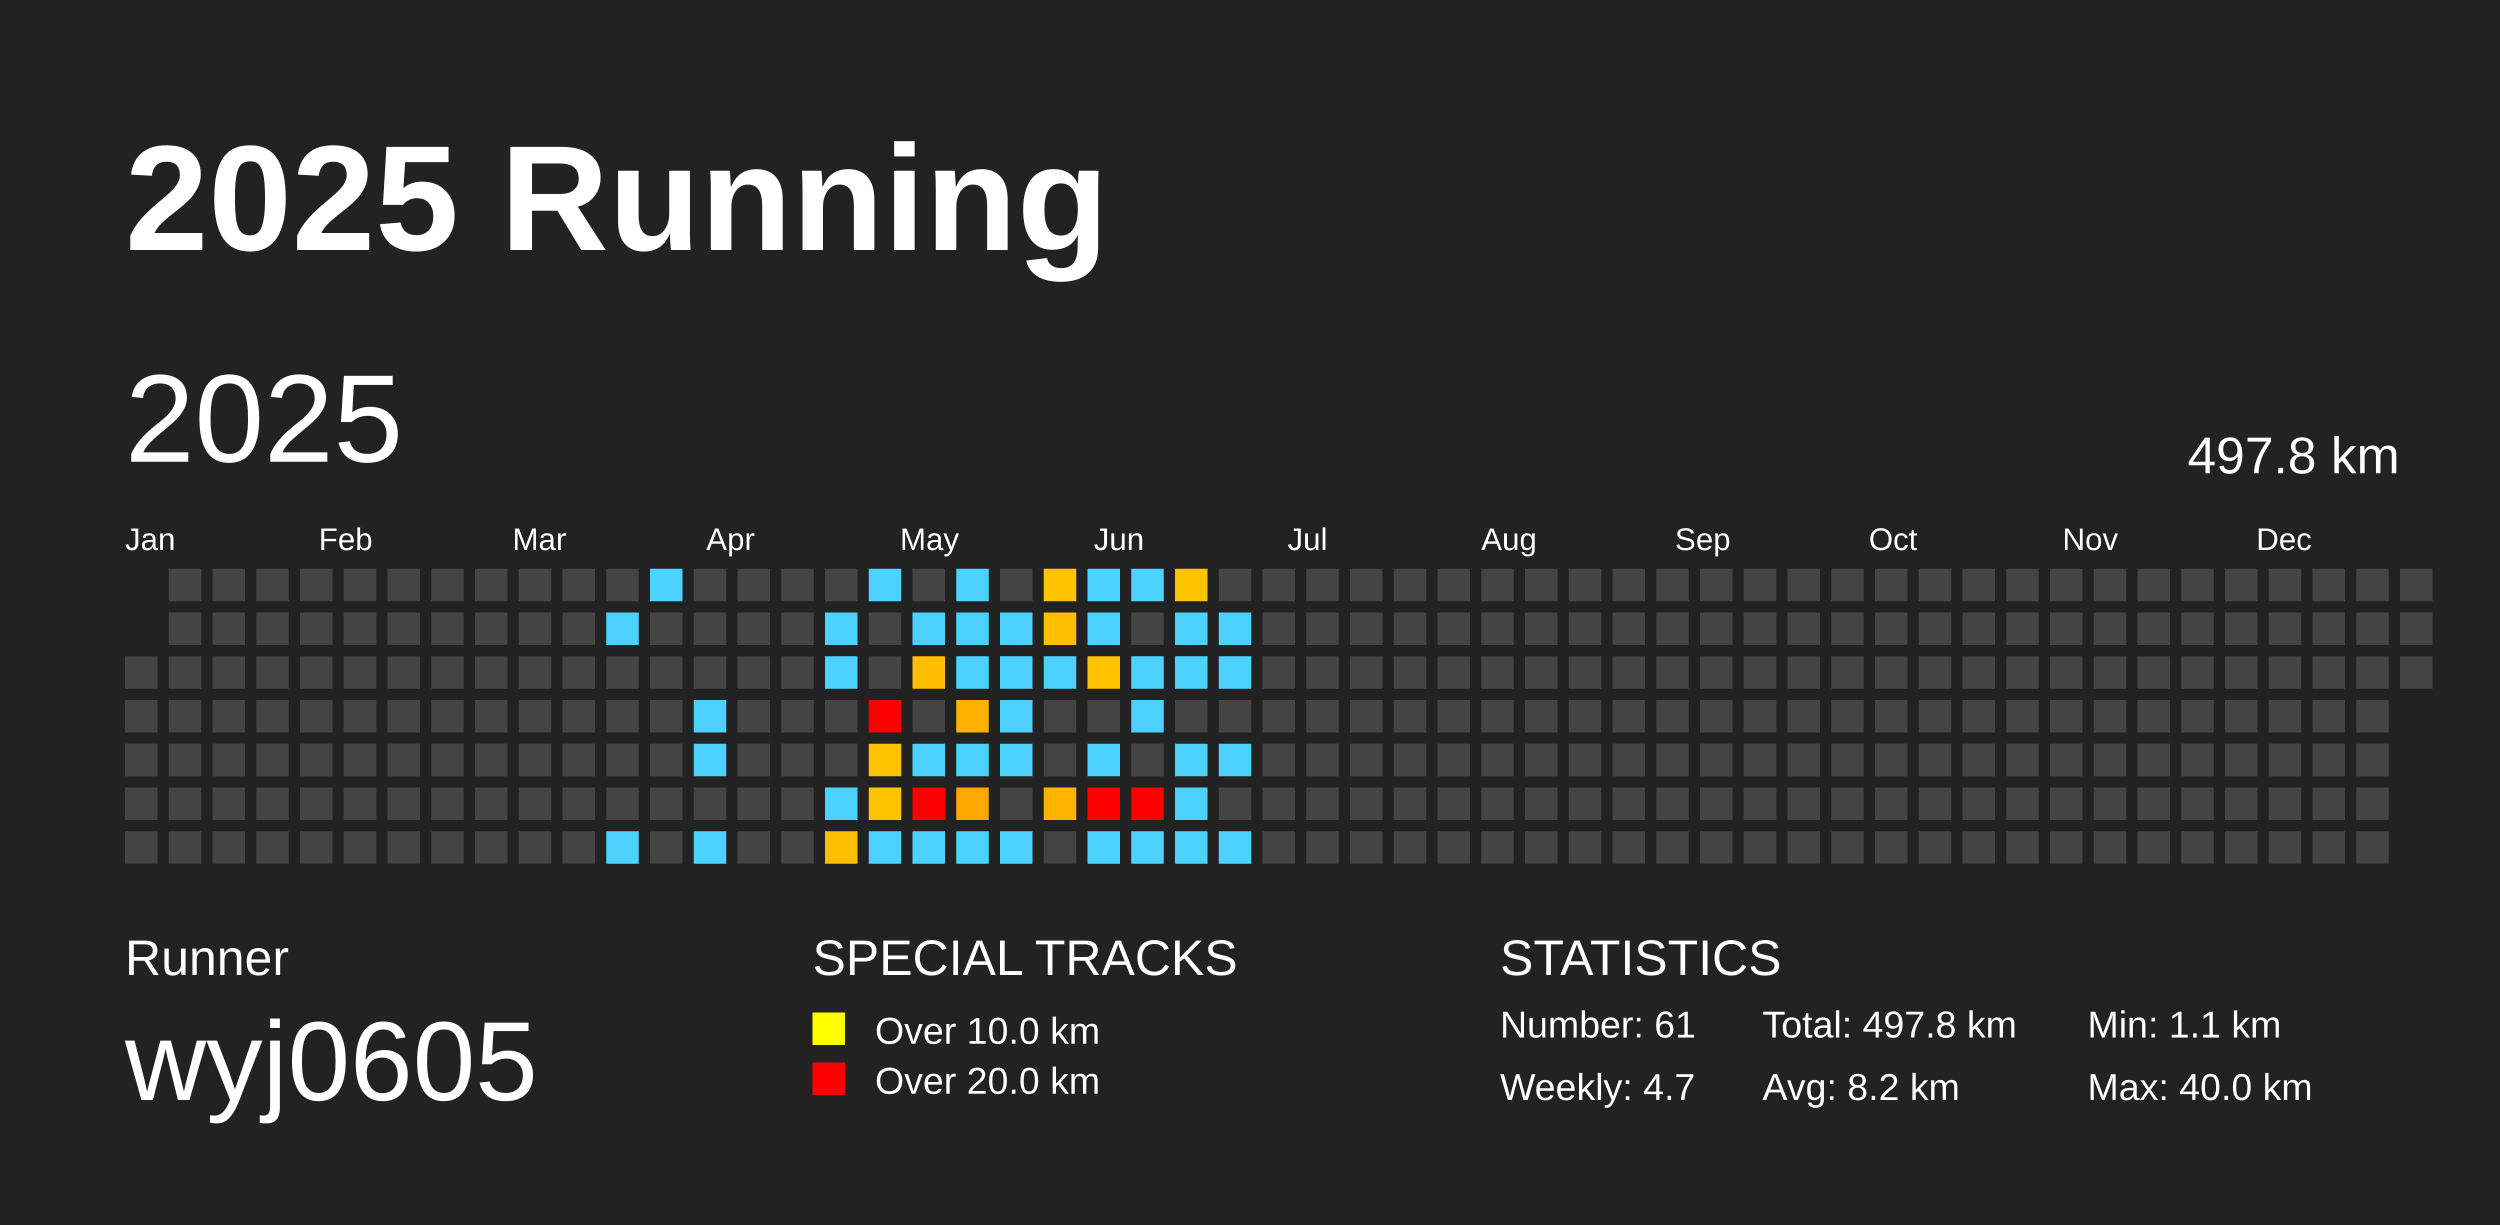
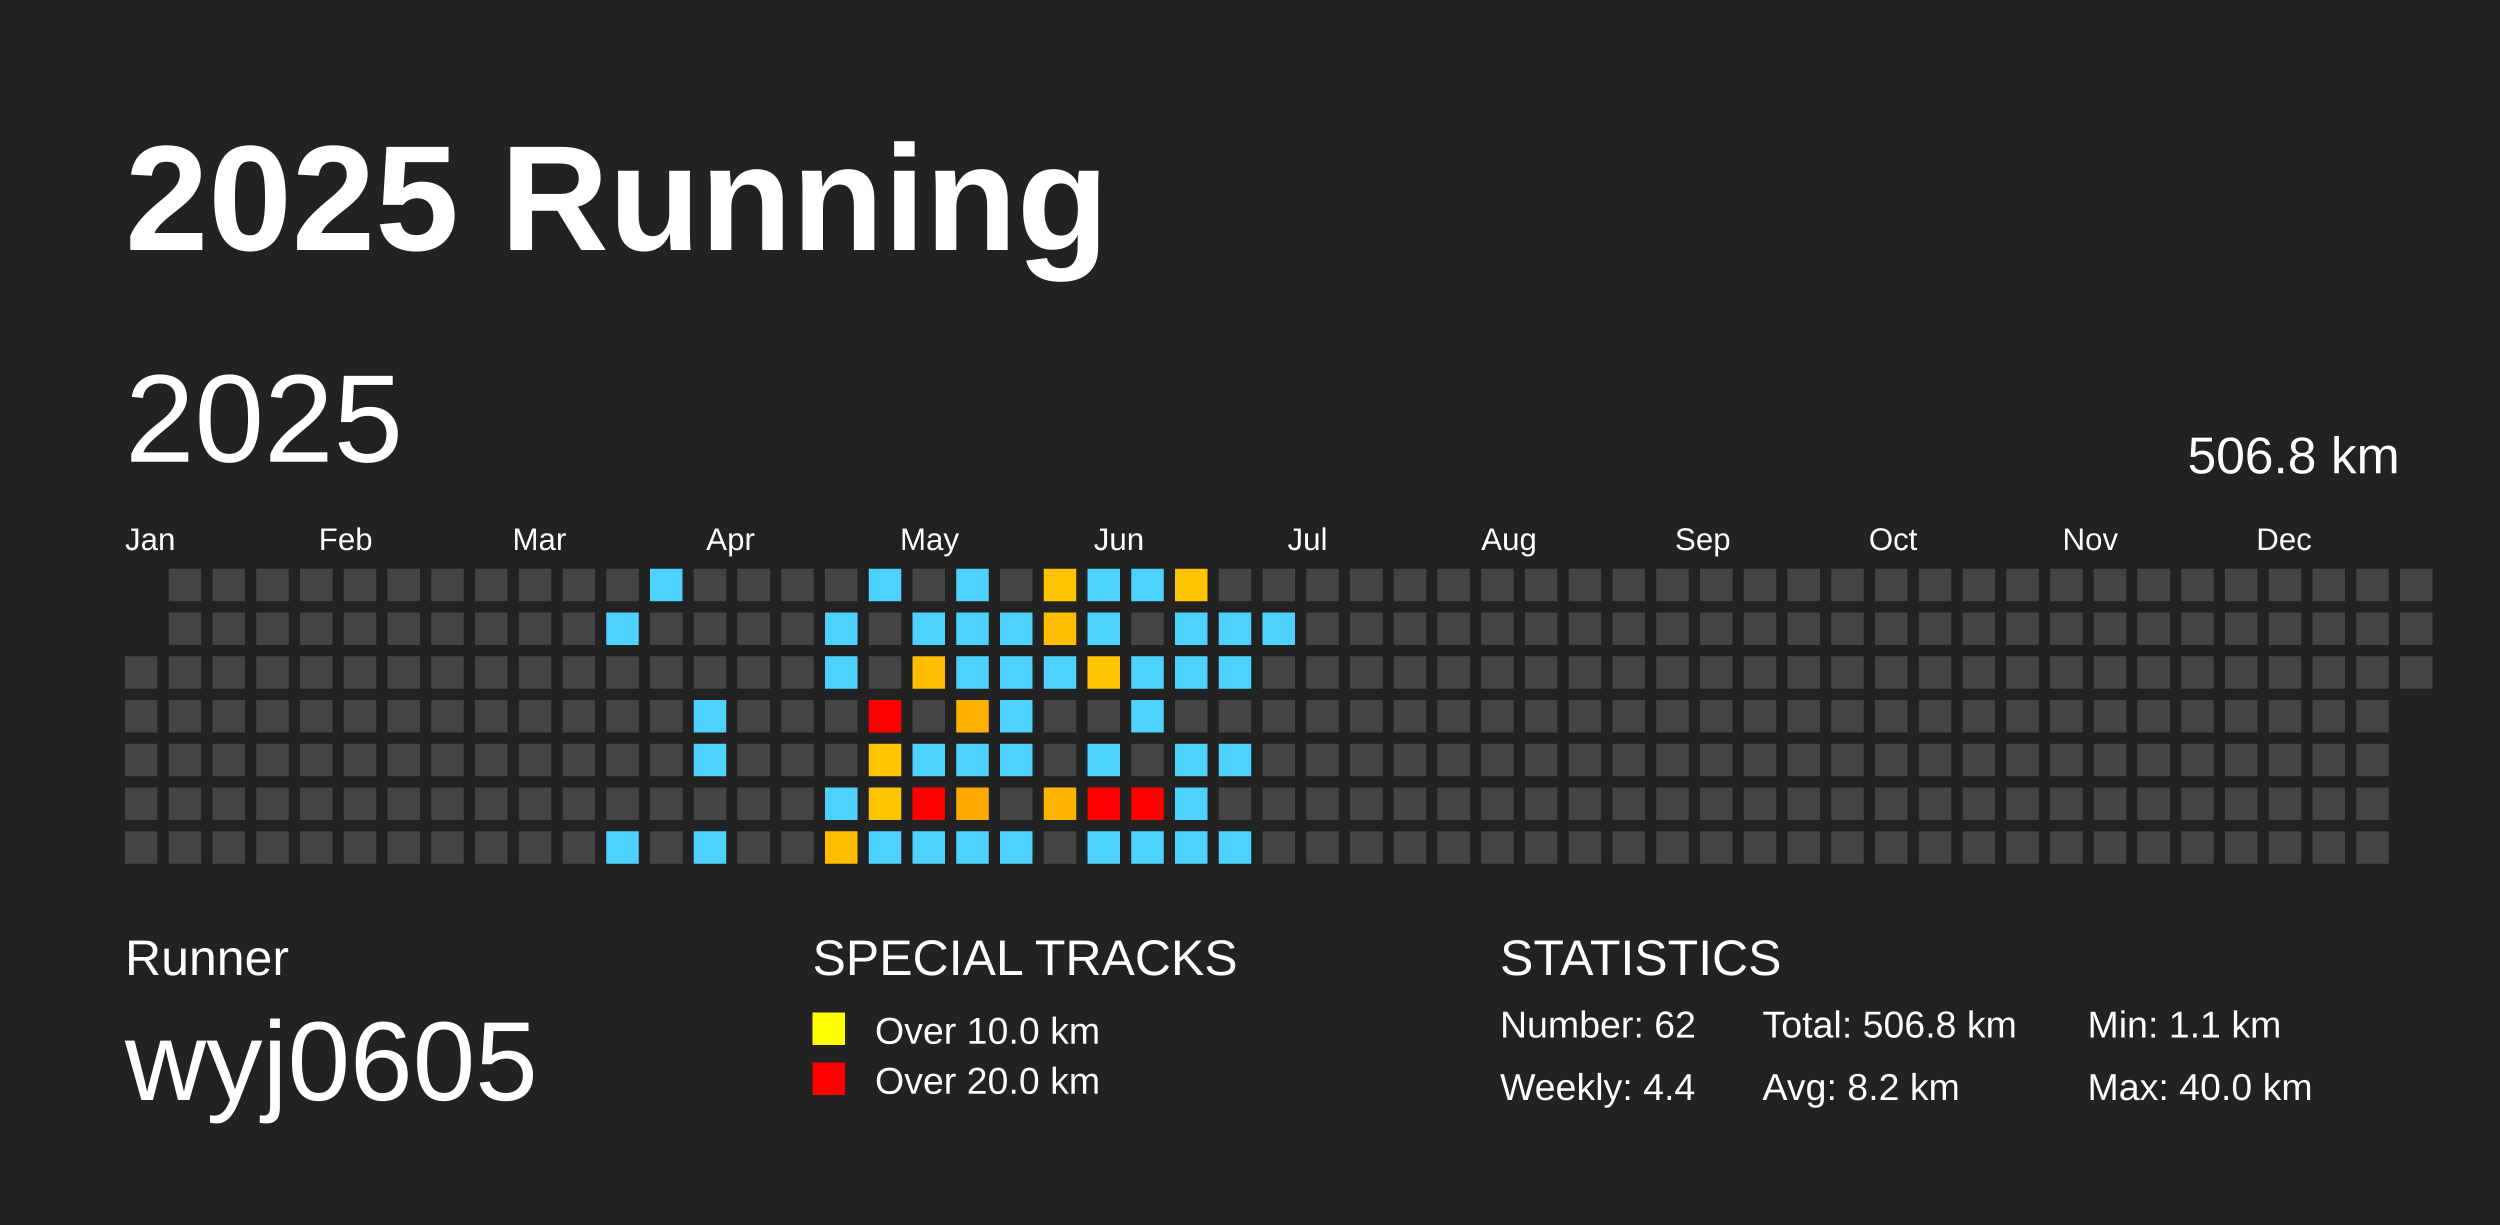
<svg xmlns="http://www.w3.org/2000/svg" baseProfile="full" height="98mm" version="1.1" viewBox="0,0,200,98" width="200mm">
  <defs />
  <rect fill="#222222" height="98" width="200" x="0" y="0" />
  <text fill="#FFFFFF" style="font-size:12px; font-family:Arial; font-weight:bold;" x="10" y="20">2025 Running</text>
  <text fill="#FFFFFF" style="font-size:4px; font-family:Arial" x="10" y="78">Runner</text>
  <text fill="#FFFFFF" style="font-size:9px; font-family:Arial" x="10" y="88">wyj0605</text>
  <text fill="#FFFFFF" style="font-size:4px; font-family:Arial" x="65" y="78">SPECIAL TRACKS</text>
  <rect fill="yellow" height="2.6" width="2.6" x="65" y="81" />
  <text fill="#FFFFFF" style="font-size:3px; font-family:Arial" x="70" y="83.5">Over 10.0 km</text>
  <rect fill="red" height="2.6" width="2.6" x="65" y="85" />
  <text fill="#FFFFFF" style="font-size:3px; font-family:Arial" x="70" y="87.5">Over 20.0 km</text>
  <text fill="#FFFFFF" style="font-size:4px; font-family:Arial" x="120" y="78">STATISTICS</text>
-   <text fill="#FFFFFF" style="font-size:3px; font-family:Arial" x="120" y="83">Number: 61</text>
-   <text fill="#FFFFFF" style="font-size:3px; font-family:Arial" x="120" y="88">Weekly: 4.7</text>
-   <text fill="#FFFFFF" style="font-size:3px; font-family:Arial" x="141" y="83">Total: 497.8 km</text>
+   <text fill="#FFFFFF" style="font-size:3px; font-family:Arial" x="120" y="83">Number: 62</text>
+   <text fill="#FFFFFF" style="font-size:3px; font-family:Arial" x="120" y="88">Weekly: 4.4</text>
+   <text fill="#FFFFFF" style="font-size:3px; font-family:Arial" x="141" y="83">Total: 506.8 km</text>
  <text fill="#FFFFFF" style="font-size:3px; font-family:Arial" x="141" y="88">Avg: 8.2 km</text>
  <text fill="#FFFFFF" style="font-size:3px; font-family:Arial" x="167" y="83">Min: 1.1 km</text>
  <text fill="#FFFFFF" style="font-size:3px; font-family:Arial" x="167" y="88">Max: 40.0 km</text>
  <text dominant-baseline="hanging" fill="#FFFFFF" style="font-size:10.0px; font-family:Arial;" x="10" y="30">2025</text>
-   <text dominant-baseline="hanging" fill="#FFFFFF" style="font-size:4.125px; font-family:Arial;" x="175" y="35">497.8 km</text>
+   <text dominant-baseline="hanging" fill="#FFFFFF" style="font-size:4.125px; font-family:Arial;" x="175" y="35">506.8 km</text>
  <text fill="#FFFFFF" style="font-size:2.5px; font-family:Arial" x="10.0" y="44">Jan</text>
  <text fill="#FFFFFF" style="font-size:2.5px; font-family:Arial" x="25.5" y="44">Feb</text>
  <text fill="#FFFFFF" style="font-size:2.5px; font-family:Arial" x="41.0" y="44">Mar</text>
  <text fill="#FFFFFF" style="font-size:2.5px; font-family:Arial" x="56.5" y="44">Apr</text>
  <text fill="#FFFFFF" style="font-size:2.5px; font-family:Arial" x="72.0" y="44">May</text>
  <text fill="#FFFFFF" style="font-size:2.5px; font-family:Arial" x="87.5" y="44">Jun</text>
  <text fill="#FFFFFF" style="font-size:2.5px; font-family:Arial" x="103.0" y="44">Jul</text>
  <text fill="#FFFFFF" style="font-size:2.5px; font-family:Arial" x="118.5" y="44">Aug</text>
  <text fill="#FFFFFF" style="font-size:2.5px; font-family:Arial" x="134.0" y="44">Sep</text>
  <text fill="#FFFFFF" style="font-size:2.5px; font-family:Arial" x="149.5" y="44">Oct</text>
  <text fill="#FFFFFF" style="font-size:2.5px; font-family:Arial" x="165.0" y="44">Nov</text>
  <text fill="#FFFFFF" style="font-size:2.5px; font-family:Arial" x="180.5" y="44">Dec</text>
  <rect fill="#444444" height="2.6" width="2.6" x="10.0" y="52.5" />
  <rect fill="#444444" height="2.6" width="2.6" x="10.0" y="56.0" />
  <rect fill="#444444" height="2.6" width="2.6" x="10.0" y="59.5" />
  <rect fill="#444444" height="2.6" width="2.6" x="10.0" y="63.0" />
  <rect fill="#444444" height="2.6" width="2.6" x="10.0" y="66.5" />
  <rect fill="#444444" height="2.6" width="2.6" x="13.5" y="45.5" />
  <rect fill="#444444" height="2.6" width="2.6" x="13.5" y="49.0" />
  <rect fill="#444444" height="2.6" width="2.6" x="13.5" y="52.5" />
  <rect fill="#444444" height="2.6" width="2.6" x="13.5" y="56.0" />
  <rect fill="#444444" height="2.6" width="2.6" x="13.5" y="59.5" />
  <rect fill="#444444" height="2.6" width="2.6" x="13.5" y="63.0" />
  <rect fill="#444444" height="2.6" width="2.6" x="13.5" y="66.5" />
  <rect fill="#444444" height="2.6" width="2.6" x="17.0" y="45.5" />
  <rect fill="#444444" height="2.6" width="2.6" x="17.0" y="49.0" />
  <rect fill="#444444" height="2.6" width="2.6" x="17.0" y="52.5" />
  <rect fill="#444444" height="2.6" width="2.6" x="17.0" y="56.0" />
  <rect fill="#444444" height="2.6" width="2.6" x="17.0" y="59.5" />
  <rect fill="#444444" height="2.6" width="2.6" x="17.0" y="63.0" />
  <rect fill="#444444" height="2.6" width="2.6" x="17.0" y="66.5" />
  <rect fill="#444444" height="2.6" width="2.6" x="20.5" y="45.5" />
  <rect fill="#444444" height="2.6" width="2.6" x="20.5" y="49.0" />
  <rect fill="#444444" height="2.6" width="2.6" x="20.5" y="52.5" />
  <rect fill="#444444" height="2.6" width="2.6" x="20.5" y="56.0" />
  <rect fill="#444444" height="2.6" width="2.6" x="20.5" y="59.5" />
  <rect fill="#444444" height="2.6" width="2.6" x="20.5" y="63.0" />
  <rect fill="#444444" height="2.6" width="2.6" x="20.5" y="66.5" />
  <rect fill="#444444" height="2.6" width="2.6" x="24.0" y="45.5" />
  <rect fill="#444444" height="2.6" width="2.6" x="24.0" y="49.0" />
  <rect fill="#444444" height="2.6" width="2.6" x="24.0" y="52.5" />
  <rect fill="#444444" height="2.6" width="2.6" x="24.0" y="56.0" />
  <rect fill="#444444" height="2.6" width="2.6" x="24.0" y="59.5" />
  <rect fill="#444444" height="2.6" width="2.6" x="24.0" y="63.0" />
  <rect fill="#444444" height="2.6" width="2.6" x="24.0" y="66.5" />
  <rect fill="#444444" height="2.6" width="2.6" x="27.5" y="45.5" />
  <rect fill="#444444" height="2.6" width="2.6" x="27.5" y="49.0" />
  <rect fill="#444444" height="2.6" width="2.6" x="27.5" y="52.5" />
  <rect fill="#444444" height="2.6" width="2.6" x="27.5" y="56.0" />
  <rect fill="#444444" height="2.6" width="2.6" x="27.5" y="59.5" />
  <rect fill="#444444" height="2.6" width="2.6" x="27.5" y="63.0" />
  <rect fill="#444444" height="2.6" width="2.6" x="27.5" y="66.5" />
  <rect fill="#444444" height="2.6" width="2.6" x="31.0" y="45.5" />
  <rect fill="#444444" height="2.6" width="2.6" x="31.0" y="49.0" />
  <rect fill="#444444" height="2.6" width="2.6" x="31.0" y="52.5" />
  <rect fill="#444444" height="2.6" width="2.6" x="31.0" y="56.0" />
  <rect fill="#444444" height="2.6" width="2.6" x="31.0" y="59.5" />
  <rect fill="#444444" height="2.6" width="2.6" x="31.0" y="63.0" />
  <rect fill="#444444" height="2.6" width="2.6" x="31.0" y="66.5" />
  <rect fill="#444444" height="2.6" width="2.6" x="34.5" y="45.5" />
  <rect fill="#444444" height="2.6" width="2.6" x="34.5" y="49.0" />
  <rect fill="#444444" height="2.6" width="2.6" x="34.5" y="52.5" />
  <rect fill="#444444" height="2.6" width="2.6" x="34.5" y="56.0" />
  <rect fill="#444444" height="2.6" width="2.6" x="34.5" y="59.5" />
  <rect fill="#444444" height="2.6" width="2.6" x="34.5" y="63.0" />
  <rect fill="#444444" height="2.6" width="2.6" x="34.5" y="66.5" />
  <rect fill="#444444" height="2.6" width="2.6" x="38.0" y="45.5" />
  <rect fill="#444444" height="2.6" width="2.6" x="38.0" y="49.0" />
  <rect fill="#444444" height="2.6" width="2.6" x="38.0" y="52.5" />
  <rect fill="#444444" height="2.6" width="2.6" x="38.0" y="56.0" />
  <rect fill="#444444" height="2.6" width="2.6" x="38.0" y="59.5" />
  <rect fill="#444444" height="2.6" width="2.6" x="38.0" y="63.0" />
  <rect fill="#444444" height="2.6" width="2.6" x="38.0" y="66.5" />
  <rect fill="#444444" height="2.6" width="2.6" x="41.5" y="45.5" />
  <rect fill="#444444" height="2.6" width="2.6" x="41.5" y="49.0" />
  <rect fill="#444444" height="2.6" width="2.6" x="41.5" y="52.5" />
  <rect fill="#444444" height="2.6" width="2.6" x="41.5" y="56.0" />
  <rect fill="#444444" height="2.6" width="2.6" x="41.5" y="59.5" />
  <rect fill="#444444" height="2.6" width="2.6" x="41.5" y="63.0" />
  <rect fill="#444444" height="2.6" width="2.6" x="41.5" y="66.5" />
  <rect fill="#444444" height="2.6" width="2.6" x="45.0" y="45.5" />
  <rect fill="#444444" height="2.6" width="2.6" x="45.0" y="49.0" />
  <rect fill="#444444" height="2.6" width="2.6" x="45.0" y="52.5" />
  <rect fill="#444444" height="2.6" width="2.6" x="45.0" y="56.0" />
  <rect fill="#444444" height="2.6" width="2.6" x="45.0" y="59.5" />
  <rect fill="#444444" height="2.6" width="2.6" x="45.0" y="63.0" />
  <rect fill="#444444" height="2.6" width="2.6" x="45.0" y="66.5" />
  <rect fill="#444444" height="2.6" width="2.6" x="48.5" y="45.5" />
  <rect fill="#4dd2ff" height="2.6" width="2.6" x="48.5" y="49.0" />
  <rect fill="#444444" height="2.6" width="2.6" x="48.5" y="52.5" />
  <rect fill="#444444" height="2.6" width="2.6" x="48.5" y="56.0" />
  <rect fill="#444444" height="2.6" width="2.6" x="48.5" y="59.5" />
  <rect fill="#444444" height="2.6" width="2.6" x="48.5" y="63.0" />
  <rect fill="#4dd2ff" height="2.6" width="2.6" x="48.5" y="66.5" />
  <rect fill="#4dd2ff" height="2.6" width="2.6" x="52.0" y="45.5" />
  <rect fill="#444444" height="2.6" width="2.6" x="52.0" y="49.0" />
  <rect fill="#444444" height="2.6" width="2.6" x="52.0" y="52.5" />
  <rect fill="#444444" height="2.6" width="2.6" x="52.0" y="56.0" />
  <rect fill="#444444" height="2.6" width="2.6" x="52.0" y="59.5" />
  <rect fill="#444444" height="2.6" width="2.6" x="52.0" y="63.0" />
  <rect fill="#444444" height="2.6" width="2.6" x="52.0" y="66.5" />
  <rect fill="#444444" height="2.6" width="2.6" x="55.5" y="45.5" />
  <rect fill="#444444" height="2.6" width="2.6" x="55.5" y="49.0" />
  <rect fill="#444444" height="2.6" width="2.6" x="55.5" y="52.5" />
  <rect fill="#4dd2ff" height="2.6" width="2.6" x="55.5" y="56.0" />
  <rect fill="#4dd2ff" height="2.6" width="2.6" x="55.5" y="59.5" />
  <rect fill="#444444" height="2.6" width="2.6" x="55.5" y="63.0" />
  <rect fill="#4dd2ff" height="2.6" width="2.6" x="55.5" y="66.5" />
  <rect fill="#444444" height="2.6" width="2.6" x="59.0" y="45.5" />
  <rect fill="#444444" height="2.6" width="2.6" x="59.0" y="49.0" />
  <rect fill="#444444" height="2.6" width="2.6" x="59.0" y="52.5" />
  <rect fill="#444444" height="2.6" width="2.6" x="59.0" y="56.0" />
  <rect fill="#444444" height="2.6" width="2.6" x="59.0" y="59.5" />
  <rect fill="#444444" height="2.6" width="2.6" x="59.0" y="63.0" />
  <rect fill="#444444" height="2.6" width="2.6" x="59.0" y="66.5" />
  <rect fill="#444444" height="2.6" width="2.6" x="62.5" y="45.5" />
  <rect fill="#444444" height="2.6" width="2.6" x="62.5" y="49.0" />
  <rect fill="#444444" height="2.6" width="2.6" x="62.5" y="52.5" />
  <rect fill="#444444" height="2.6" width="2.6" x="62.5" y="56.0" />
  <rect fill="#444444" height="2.6" width="2.6" x="62.5" y="59.5" />
  <rect fill="#444444" height="2.6" width="2.6" x="62.5" y="63.0" />
  <rect fill="#444444" height="2.6" width="2.6" x="62.5" y="66.5" />
  <rect fill="#444444" height="2.6" width="2.6" x="66.0" y="45.5" />
  <rect fill="#4dd2ff" height="2.6" width="2.6" x="66.0" y="49.0" />
  <rect fill="#4dd2ff" height="2.6" width="2.6" x="66.0" y="52.5" />
  <rect fill="#444444" height="2.6" width="2.6" x="66.0" y="56.0" />
  <rect fill="#444444" height="2.6" width="2.6" x="66.0" y="59.5" />
  <rect fill="#4dd2ff" height="2.6" width="2.6" x="66.0" y="63.0" />
  <rect fill="#ffbf00" height="2.6" width="2.6" x="66.0" y="66.5" />
  <rect fill="#4dd2ff" height="2.6" width="2.6" x="69.5" y="45.5" />
  <rect fill="#444444" height="2.6" width="2.6" x="69.5" y="49.0" />
  <rect fill="#444444" height="2.6" width="2.6" x="69.5" y="52.5" />
  <rect fill="red" height="2.6" width="2.6" x="69.5" y="56.0" />
  <rect fill="#ffc400" height="2.6" width="2.6" x="69.5" y="59.5" />
  <rect fill="#ffc400" height="2.6" width="2.6" x="69.5" y="63.0" />
  <rect fill="#4dd2ff" height="2.6" width="2.6" x="69.5" y="66.5" />
  <rect fill="#444444" height="2.6" width="2.6" x="73.0" y="45.5" />
  <rect fill="#4dd2ff" height="2.6" width="2.6" x="73.0" y="49.0" />
  <rect fill="#ffbd00" height="2.6" width="2.6" x="73.0" y="52.5" />
  <rect fill="#444444" height="2.6" width="2.6" x="73.0" y="56.0" />
  <rect fill="#4dd2ff" height="2.6" width="2.6" x="73.0" y="59.5" />
  <rect fill="red" height="2.6" width="2.6" x="73.0" y="63.0" />
  <rect fill="#4dd2ff" height="2.6" width="2.6" x="73.0" y="66.5" />
  <rect fill="#4dd2ff" height="2.6" width="2.6" x="76.5" y="45.5" />
  <rect fill="#4dd2ff" height="2.6" width="2.6" x="76.5" y="49.0" />
  <rect fill="#4dd2ff" height="2.6" width="2.6" x="76.5" y="52.5" />
  <rect fill="#ffb100" height="2.6" width="2.6" x="76.5" y="56.0" />
  <rect fill="#4dd2ff" height="2.6" width="2.6" x="76.5" y="59.5" />
  <rect fill="#ffa900" height="2.6" width="2.6" x="76.5" y="63.0" />
  <rect fill="#4dd2ff" height="2.6" width="2.6" x="76.5" y="66.5" />
  <rect fill="#444444" height="2.6" width="2.6" x="80.0" y="45.5" />
  <rect fill="#4dd2ff" height="2.6" width="2.6" x="80.0" y="49.0" />
  <rect fill="#4dd2ff" height="2.6" width="2.6" x="80.0" y="52.5" />
  <rect fill="#4dd2ff" height="2.6" width="2.6" x="80.0" y="56.0" />
  <rect fill="#4dd2ff" height="2.6" width="2.6" x="80.0" y="59.5" />
  <rect fill="#444444" height="2.6" width="2.6" x="80.0" y="63.0" />
  <rect fill="#4dd2ff" height="2.6" width="2.6" x="80.0" y="66.5" />
  <rect fill="#ffc300" height="2.6" width="2.6" x="83.5" y="45.5" />
  <rect fill="#ffbf00" height="2.6" width="2.6" x="83.5" y="49.0" />
  <rect fill="#4dd2ff" height="2.6" width="2.6" x="83.5" y="52.5" />
  <rect fill="#444444" height="2.6" width="2.6" x="83.5" y="56.0" />
  <rect fill="#444444" height="2.6" width="2.6" x="83.5" y="59.5" />
  <rect fill="#ffb500" height="2.6" width="2.6" x="83.5" y="63.0" />
  <rect fill="#444444" height="2.6" width="2.6" x="83.5" y="66.5" />
  <rect fill="#4dd2ff" height="2.6" width="2.6" x="87.0" y="45.5" />
  <rect fill="#4dd2ff" height="2.6" width="2.6" x="87.0" y="49.0" />
  <rect fill="#ffc300" height="2.6" width="2.6" x="87.0" y="52.5" />
  <rect fill="#444444" height="2.6" width="2.6" x="87.0" y="56.0" />
  <rect fill="#4dd2ff" height="2.6" width="2.6" x="87.0" y="59.5" />
  <rect fill="red" height="2.6" width="2.6" x="87.0" y="63.0" />
  <rect fill="#4dd2ff" height="2.6" width="2.6" x="87.0" y="66.5" />
  <rect fill="#4dd2ff" height="2.6" width="2.6" x="90.5" y="45.5" />
  <rect fill="#444444" height="2.6" width="2.6" x="90.5" y="49.0" />
  <rect fill="#4dd2ff" height="2.6" width="2.6" x="90.5" y="52.5" />
  <rect fill="#4dd2ff" height="2.6" width="2.6" x="90.5" y="56.0" />
  <rect fill="#444444" height="2.6" width="2.6" x="90.5" y="59.5" />
  <rect fill="red" height="2.6" width="2.6" x="90.5" y="63.0" />
  <rect fill="#4dd2ff" height="2.6" width="2.6" x="90.5" y="66.5" />
  <rect fill="#ffc400" height="2.6" width="2.6" x="94.0" y="45.5" />
  <rect fill="#4dd2ff" height="2.6" width="2.6" x="94.0" y="49.0" />
  <rect fill="#4dd2ff" height="2.6" width="2.6" x="94.0" y="52.5" />
  <rect fill="#444444" height="2.6" width="2.6" x="94.0" y="56.0" />
  <rect fill="#4dd2ff" height="2.6" width="2.6" x="94.0" y="59.5" />
  <rect fill="#4dd2ff" height="2.6" width="2.6" x="94.0" y="63.0" />
  <rect fill="#4dd2ff" height="2.6" width="2.6" x="94.0" y="66.5" />
  <rect fill="#444444" height="2.6" width="2.6" x="97.5" y="45.5" />
  <rect fill="#4dd2ff" height="2.6" width="2.6" x="97.5" y="49.0" />
  <rect fill="#4dd2ff" height="2.6" width="2.6" x="97.5" y="52.5" />
  <rect fill="#444444" height="2.6" width="2.6" x="97.5" y="56.0" />
  <rect fill="#4dd2ff" height="2.6" width="2.6" x="97.5" y="59.5" />
  <rect fill="#444444" height="2.6" width="2.6" x="97.5" y="63.0" />
  <rect fill="#4dd2ff" height="2.6" width="2.6" x="97.5" y="66.5" />
  <rect fill="#444444" height="2.6" width="2.6" x="101.0" y="45.5" />
-   <rect fill="#444444" height="2.6" width="2.6" x="101.0" y="49.0" />
+   <rect fill="#4dd2ff" height="2.6" width="2.6" x="101.0" y="49.0" />
  <rect fill="#444444" height="2.6" width="2.6" x="101.0" y="52.5" />
  <rect fill="#444444" height="2.6" width="2.6" x="101.0" y="56.0" />
  <rect fill="#444444" height="2.6" width="2.6" x="101.0" y="59.5" />
  <rect fill="#444444" height="2.6" width="2.6" x="101.0" y="63.0" />
  <rect fill="#444444" height="2.6" width="2.6" x="101.0" y="66.5" />
  <rect fill="#444444" height="2.6" width="2.6" x="104.5" y="45.5" />
  <rect fill="#444444" height="2.6" width="2.6" x="104.5" y="49.0" />
  <rect fill="#444444" height="2.6" width="2.6" x="104.5" y="52.5" />
  <rect fill="#444444" height="2.6" width="2.6" x="104.5" y="56.0" />
  <rect fill="#444444" height="2.6" width="2.6" x="104.5" y="59.5" />
  <rect fill="#444444" height="2.6" width="2.6" x="104.5" y="63.0" />
  <rect fill="#444444" height="2.6" width="2.6" x="104.5" y="66.5" />
  <rect fill="#444444" height="2.6" width="2.6" x="108.0" y="45.5" />
  <rect fill="#444444" height="2.6" width="2.6" x="108.0" y="49.0" />
  <rect fill="#444444" height="2.6" width="2.6" x="108.0" y="52.5" />
  <rect fill="#444444" height="2.6" width="2.6" x="108.0" y="56.0" />
  <rect fill="#444444" height="2.6" width="2.6" x="108.0" y="59.5" />
  <rect fill="#444444" height="2.6" width="2.6" x="108.0" y="63.0" />
  <rect fill="#444444" height="2.6" width="2.6" x="108.0" y="66.5" />
  <rect fill="#444444" height="2.6" width="2.6" x="111.5" y="45.5" />
  <rect fill="#444444" height="2.6" width="2.6" x="111.5" y="49.0" />
  <rect fill="#444444" height="2.6" width="2.6" x="111.5" y="52.5" />
  <rect fill="#444444" height="2.6" width="2.6" x="111.5" y="56.0" />
  <rect fill="#444444" height="2.6" width="2.6" x="111.5" y="59.5" />
  <rect fill="#444444" height="2.6" width="2.6" x="111.5" y="63.0" />
  <rect fill="#444444" height="2.6" width="2.6" x="111.5" y="66.5" />
  <rect fill="#444444" height="2.6" width="2.6" x="115.0" y="45.5" />
  <rect fill="#444444" height="2.6" width="2.6" x="115.0" y="49.0" />
  <rect fill="#444444" height="2.6" width="2.6" x="115.0" y="52.5" />
  <rect fill="#444444" height="2.6" width="2.6" x="115.0" y="56.0" />
  <rect fill="#444444" height="2.6" width="2.6" x="115.0" y="59.5" />
  <rect fill="#444444" height="2.6" width="2.6" x="115.0" y="63.0" />
  <rect fill="#444444" height="2.6" width="2.6" x="115.0" y="66.5" />
  <rect fill="#444444" height="2.6" width="2.6" x="118.5" y="45.5" />
  <rect fill="#444444" height="2.6" width="2.6" x="118.5" y="49.0" />
  <rect fill="#444444" height="2.6" width="2.6" x="118.5" y="52.5" />
  <rect fill="#444444" height="2.6" width="2.6" x="118.5" y="56.0" />
  <rect fill="#444444" height="2.6" width="2.6" x="118.5" y="59.5" />
  <rect fill="#444444" height="2.6" width="2.6" x="118.5" y="63.0" />
  <rect fill="#444444" height="2.6" width="2.6" x="118.5" y="66.5" />
  <rect fill="#444444" height="2.6" width="2.6" x="122.0" y="45.5" />
  <rect fill="#444444" height="2.6" width="2.6" x="122.0" y="49.0" />
  <rect fill="#444444" height="2.6" width="2.6" x="122.0" y="52.5" />
  <rect fill="#444444" height="2.6" width="2.6" x="122.0" y="56.0" />
  <rect fill="#444444" height="2.6" width="2.6" x="122.0" y="59.5" />
  <rect fill="#444444" height="2.6" width="2.6" x="122.0" y="63.0" />
  <rect fill="#444444" height="2.6" width="2.6" x="122.0" y="66.5" />
  <rect fill="#444444" height="2.6" width="2.6" x="125.5" y="45.5" />
  <rect fill="#444444" height="2.6" width="2.6" x="125.5" y="49.0" />
  <rect fill="#444444" height="2.6" width="2.6" x="125.5" y="52.5" />
  <rect fill="#444444" height="2.6" width="2.6" x="125.5" y="56.0" />
  <rect fill="#444444" height="2.6" width="2.6" x="125.5" y="59.5" />
  <rect fill="#444444" height="2.6" width="2.6" x="125.5" y="63.0" />
  <rect fill="#444444" height="2.6" width="2.6" x="125.5" y="66.5" />
  <rect fill="#444444" height="2.6" width="2.6" x="129.0" y="45.5" />
  <rect fill="#444444" height="2.6" width="2.6" x="129.0" y="49.0" />
  <rect fill="#444444" height="2.6" width="2.6" x="129.0" y="52.5" />
  <rect fill="#444444" height="2.6" width="2.6" x="129.0" y="56.0" />
  <rect fill="#444444" height="2.6" width="2.6" x="129.0" y="59.5" />
  <rect fill="#444444" height="2.6" width="2.6" x="129.0" y="63.0" />
  <rect fill="#444444" height="2.6" width="2.6" x="129.0" y="66.5" />
  <rect fill="#444444" height="2.6" width="2.6" x="132.5" y="45.5" />
  <rect fill="#444444" height="2.6" width="2.6" x="132.5" y="49.0" />
  <rect fill="#444444" height="2.6" width="2.6" x="132.5" y="52.5" />
  <rect fill="#444444" height="2.6" width="2.6" x="132.5" y="56.0" />
  <rect fill="#444444" height="2.6" width="2.6" x="132.5" y="59.5" />
  <rect fill="#444444" height="2.6" width="2.6" x="132.5" y="63.0" />
  <rect fill="#444444" height="2.6" width="2.6" x="132.5" y="66.5" />
  <rect fill="#444444" height="2.6" width="2.6" x="136.0" y="45.5" />
  <rect fill="#444444" height="2.6" width="2.6" x="136.0" y="49.0" />
  <rect fill="#444444" height="2.6" width="2.6" x="136.0" y="52.5" />
  <rect fill="#444444" height="2.6" width="2.6" x="136.0" y="56.0" />
  <rect fill="#444444" height="2.6" width="2.6" x="136.0" y="59.5" />
  <rect fill="#444444" height="2.6" width="2.6" x="136.0" y="63.0" />
  <rect fill="#444444" height="2.6" width="2.6" x="136.0" y="66.5" />
  <rect fill="#444444" height="2.6" width="2.6" x="139.5" y="45.5" />
  <rect fill="#444444" height="2.6" width="2.6" x="139.5" y="49.0" />
  <rect fill="#444444" height="2.6" width="2.6" x="139.5" y="52.5" />
  <rect fill="#444444" height="2.6" width="2.6" x="139.5" y="56.0" />
  <rect fill="#444444" height="2.6" width="2.6" x="139.5" y="59.5" />
  <rect fill="#444444" height="2.6" width="2.6" x="139.5" y="63.0" />
  <rect fill="#444444" height="2.6" width="2.6" x="139.5" y="66.5" />
  <rect fill="#444444" height="2.6" width="2.6" x="143.0" y="45.5" />
  <rect fill="#444444" height="2.6" width="2.6" x="143.0" y="49.0" />
  <rect fill="#444444" height="2.6" width="2.6" x="143.0" y="52.5" />
  <rect fill="#444444" height="2.6" width="2.6" x="143.0" y="56.0" />
  <rect fill="#444444" height="2.6" width="2.6" x="143.0" y="59.5" />
  <rect fill="#444444" height="2.6" width="2.6" x="143.0" y="63.0" />
  <rect fill="#444444" height="2.6" width="2.6" x="143.0" y="66.5" />
  <rect fill="#444444" height="2.6" width="2.6" x="146.5" y="45.5" />
  <rect fill="#444444" height="2.6" width="2.6" x="146.5" y="49.0" />
  <rect fill="#444444" height="2.6" width="2.6" x="146.5" y="52.5" />
  <rect fill="#444444" height="2.6" width="2.6" x="146.5" y="56.0" />
  <rect fill="#444444" height="2.6" width="2.6" x="146.5" y="59.5" />
  <rect fill="#444444" height="2.6" width="2.6" x="146.5" y="63.0" />
  <rect fill="#444444" height="2.6" width="2.6" x="146.5" y="66.5" />
  <rect fill="#444444" height="2.6" width="2.6" x="150.0" y="45.5" />
  <rect fill="#444444" height="2.6" width="2.6" x="150.0" y="49.0" />
  <rect fill="#444444" height="2.6" width="2.6" x="150.0" y="52.5" />
  <rect fill="#444444" height="2.6" width="2.6" x="150.0" y="56.0" />
  <rect fill="#444444" height="2.6" width="2.6" x="150.0" y="59.5" />
  <rect fill="#444444" height="2.6" width="2.6" x="150.0" y="63.0" />
  <rect fill="#444444" height="2.6" width="2.6" x="150.0" y="66.5" />
  <rect fill="#444444" height="2.6" width="2.6" x="153.5" y="45.5" />
  <rect fill="#444444" height="2.6" width="2.6" x="153.5" y="49.0" />
  <rect fill="#444444" height="2.6" width="2.6" x="153.5" y="52.5" />
  <rect fill="#444444" height="2.6" width="2.6" x="153.5" y="56.0" />
  <rect fill="#444444" height="2.6" width="2.6" x="153.5" y="59.5" />
  <rect fill="#444444" height="2.6" width="2.6" x="153.5" y="63.0" />
  <rect fill="#444444" height="2.6" width="2.6" x="153.5" y="66.5" />
  <rect fill="#444444" height="2.6" width="2.6" x="157.0" y="45.5" />
  <rect fill="#444444" height="2.6" width="2.6" x="157.0" y="49.0" />
  <rect fill="#444444" height="2.6" width="2.6" x="157.0" y="52.5" />
  <rect fill="#444444" height="2.6" width="2.6" x="157.0" y="56.0" />
  <rect fill="#444444" height="2.6" width="2.6" x="157.0" y="59.5" />
  <rect fill="#444444" height="2.6" width="2.6" x="157.0" y="63.0" />
  <rect fill="#444444" height="2.6" width="2.6" x="157.0" y="66.5" />
  <rect fill="#444444" height="2.6" width="2.6" x="160.5" y="45.5" />
  <rect fill="#444444" height="2.6" width="2.6" x="160.5" y="49.0" />
  <rect fill="#444444" height="2.6" width="2.6" x="160.5" y="52.5" />
  <rect fill="#444444" height="2.6" width="2.6" x="160.5" y="56.0" />
  <rect fill="#444444" height="2.6" width="2.6" x="160.5" y="59.5" />
  <rect fill="#444444" height="2.6" width="2.6" x="160.5" y="63.0" />
  <rect fill="#444444" height="2.6" width="2.6" x="160.5" y="66.5" />
  <rect fill="#444444" height="2.6" width="2.6" x="164.0" y="45.5" />
  <rect fill="#444444" height="2.6" width="2.6" x="164.0" y="49.0" />
  <rect fill="#444444" height="2.6" width="2.6" x="164.0" y="52.5" />
  <rect fill="#444444" height="2.6" width="2.6" x="164.0" y="56.0" />
  <rect fill="#444444" height="2.6" width="2.6" x="164.0" y="59.5" />
  <rect fill="#444444" height="2.6" width="2.6" x="164.0" y="63.0" />
  <rect fill="#444444" height="2.6" width="2.6" x="164.0" y="66.5" />
  <rect fill="#444444" height="2.6" width="2.6" x="167.5" y="45.5" />
  <rect fill="#444444" height="2.6" width="2.6" x="167.5" y="49.0" />
  <rect fill="#444444" height="2.6" width="2.6" x="167.5" y="52.5" />
  <rect fill="#444444" height="2.6" width="2.6" x="167.5" y="56.0" />
  <rect fill="#444444" height="2.6" width="2.6" x="167.5" y="59.5" />
  <rect fill="#444444" height="2.6" width="2.6" x="167.5" y="63.0" />
  <rect fill="#444444" height="2.6" width="2.6" x="167.5" y="66.5" />
  <rect fill="#444444" height="2.6" width="2.6" x="171.0" y="45.5" />
  <rect fill="#444444" height="2.6" width="2.6" x="171.0" y="49.0" />
  <rect fill="#444444" height="2.6" width="2.6" x="171.0" y="52.5" />
  <rect fill="#444444" height="2.6" width="2.6" x="171.0" y="56.0" />
  <rect fill="#444444" height="2.6" width="2.6" x="171.0" y="59.5" />
  <rect fill="#444444" height="2.6" width="2.6" x="171.0" y="63.0" />
  <rect fill="#444444" height="2.6" width="2.6" x="171.0" y="66.5" />
  <rect fill="#444444" height="2.6" width="2.6" x="174.5" y="45.5" />
  <rect fill="#444444" height="2.6" width="2.6" x="174.5" y="49.0" />
  <rect fill="#444444" height="2.6" width="2.6" x="174.5" y="52.5" />
  <rect fill="#444444" height="2.6" width="2.6" x="174.5" y="56.0" />
  <rect fill="#444444" height="2.6" width="2.6" x="174.5" y="59.5" />
  <rect fill="#444444" height="2.6" width="2.6" x="174.5" y="63.0" />
  <rect fill="#444444" height="2.6" width="2.6" x="174.5" y="66.5" />
  <rect fill="#444444" height="2.6" width="2.6" x="178.0" y="45.5" />
  <rect fill="#444444" height="2.6" width="2.6" x="178.0" y="49.0" />
  <rect fill="#444444" height="2.6" width="2.6" x="178.0" y="52.5" />
  <rect fill="#444444" height="2.6" width="2.6" x="178.0" y="56.0" />
  <rect fill="#444444" height="2.6" width="2.6" x="178.0" y="59.5" />
  <rect fill="#444444" height="2.6" width="2.6" x="178.0" y="63.0" />
  <rect fill="#444444" height="2.6" width="2.6" x="178.0" y="66.5" />
  <rect fill="#444444" height="2.6" width="2.6" x="181.5" y="45.5" />
  <rect fill="#444444" height="2.6" width="2.6" x="181.5" y="49.0" />
  <rect fill="#444444" height="2.6" width="2.6" x="181.5" y="52.5" />
  <rect fill="#444444" height="2.6" width="2.6" x="181.5" y="56.0" />
  <rect fill="#444444" height="2.6" width="2.6" x="181.5" y="59.5" />
  <rect fill="#444444" height="2.6" width="2.6" x="181.5" y="63.0" />
  <rect fill="#444444" height="2.6" width="2.6" x="181.5" y="66.5" />
  <rect fill="#444444" height="2.6" width="2.6" x="185.0" y="45.5" />
  <rect fill="#444444" height="2.6" width="2.6" x="185.0" y="49.0" />
  <rect fill="#444444" height="2.6" width="2.6" x="185.0" y="52.5" />
  <rect fill="#444444" height="2.6" width="2.6" x="185.0" y="56.0" />
  <rect fill="#444444" height="2.6" width="2.6" x="185.0" y="59.5" />
  <rect fill="#444444" height="2.6" width="2.6" x="185.0" y="63.0" />
  <rect fill="#444444" height="2.6" width="2.6" x="185.0" y="66.5" />
  <rect fill="#444444" height="2.6" width="2.6" x="188.5" y="45.5" />
  <rect fill="#444444" height="2.6" width="2.6" x="188.5" y="49.0" />
  <rect fill="#444444" height="2.6" width="2.6" x="188.5" y="52.5" />
  <rect fill="#444444" height="2.6" width="2.6" x="188.5" y="56.0" />
  <rect fill="#444444" height="2.6" width="2.6" x="188.5" y="59.5" />
  <rect fill="#444444" height="2.6" width="2.6" x="188.5" y="63.0" />
  <rect fill="#444444" height="2.6" width="2.6" x="188.5" y="66.5" />
  <rect fill="#444444" height="2.6" width="2.6" x="192.0" y="45.5" />
  <rect fill="#444444" height="2.6" width="2.6" x="192.0" y="49.0" />
  <rect fill="#444444" height="2.6" width="2.6" x="192.0" y="52.5" />
</svg>
